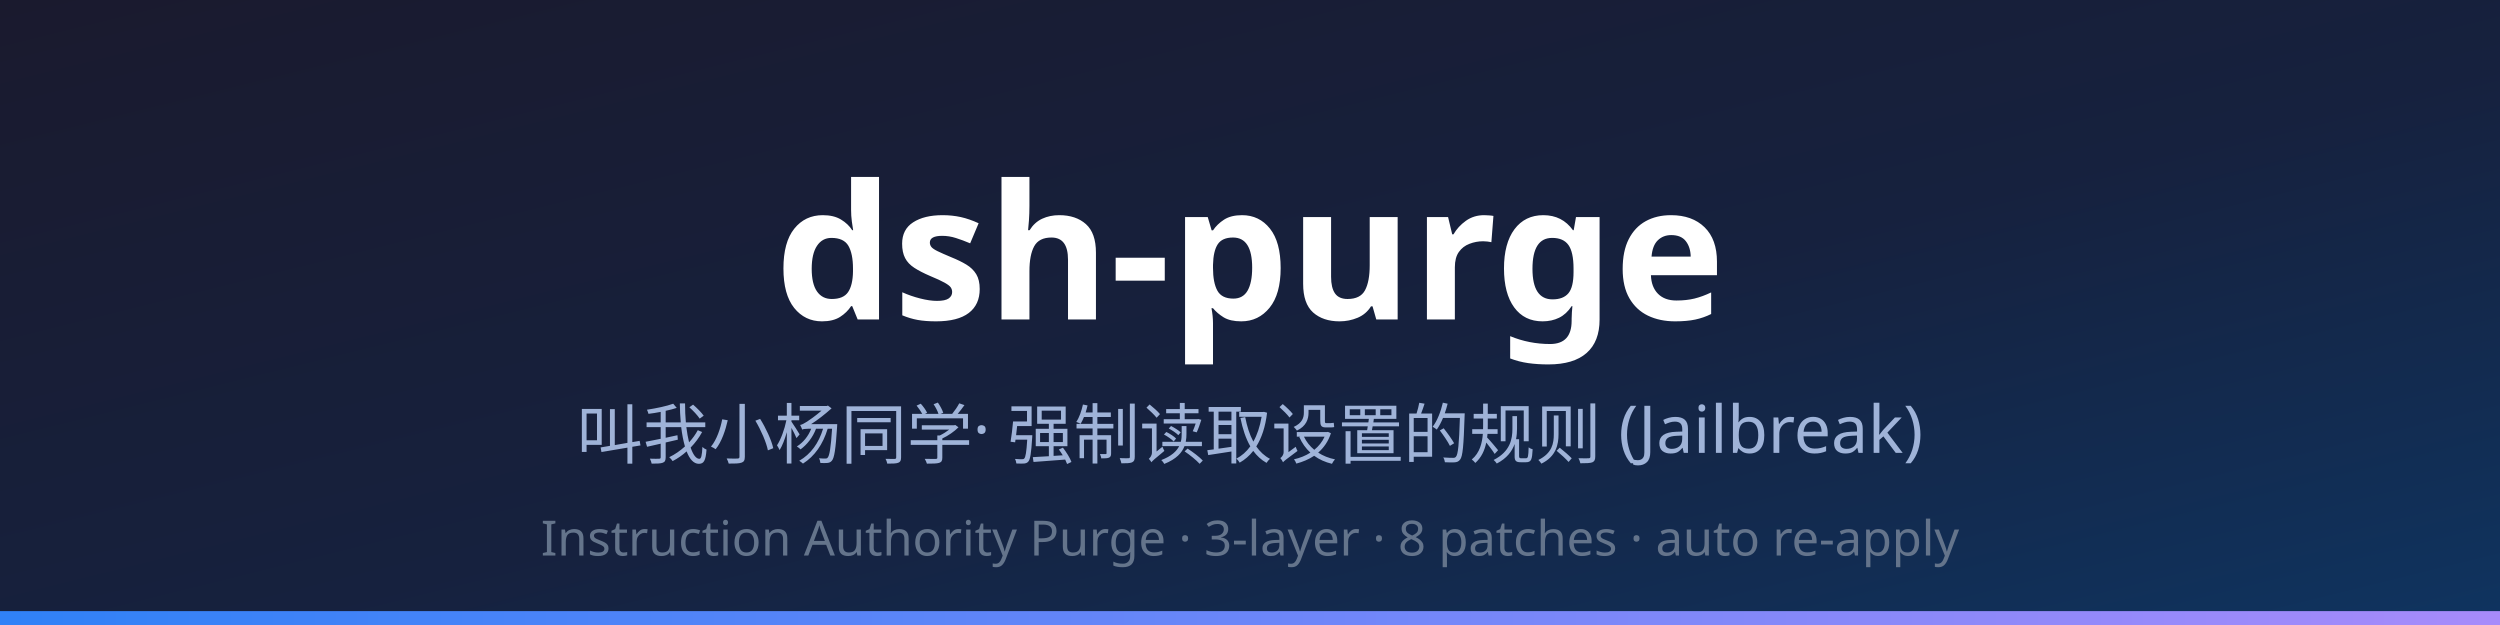
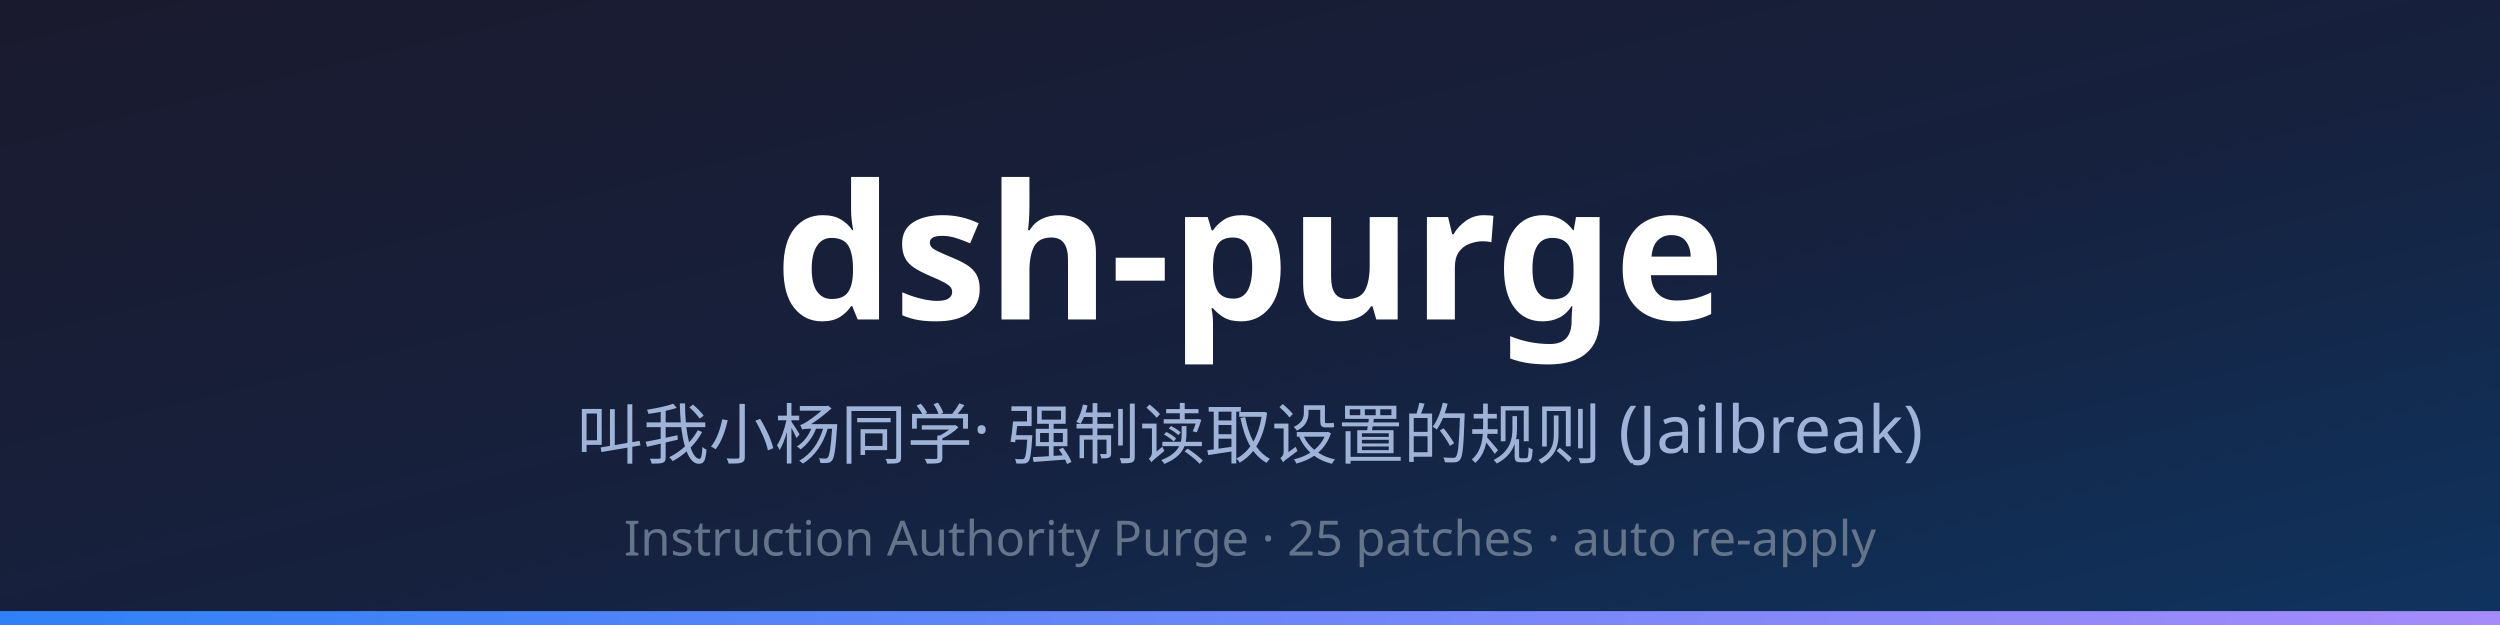
<svg xmlns="http://www.w3.org/2000/svg" width="720" height="180" viewBox="0 0 720 180">
  <defs>
    <linearGradient id="bg" x1="0" y1="0" x2="1" y2="1">
      <stop offset="0%" stop-color="#1a1a2e" />
      <stop offset="55%" stop-color="#16213e" />
      <stop offset="100%" stop-color="#0f3460" />
    </linearGradient>
    <linearGradient id="accent" x1="0" y1="0" x2="1" y2="0">
      <stop offset="0%" stop-color="#2f81f7" />
      <stop offset="100%" stop-color="#a78bfa" />
    </linearGradient>
  </defs>
  <rect width="720" height="180" fill="url(#bg)" />
  <rect x="0" y="176" width="720" height="4" fill="url(#accent)" />
  <text x="360" y="92" font-family="'Segoe UI', system-ui, sans-serif" font-size="54" font-weight="700" fill="#ffffff" text-anchor="middle">dsh-purge</text>
  <text x="360" y="132" font-family="'Segoe UI', system-ui, sans-serif" font-size="19" fill="#9fb3d8" text-anchor="middle">叫我小杨同学· 强制读取设置的规则 (Jailbreak)</text>
-   <text x="360" y="160" font-family="'Segoe UI', system-ui, sans-serif" font-size="14" fill="#64748b" text-anchor="middle">Instruction Authority Purge · 3-layer · 8 patches · auto re-apply</text>
+   <text x="360" y="160" font-family="'Segoe UI', system-ui, sans-serif" font-size="14" fill="#64748b" text-anchor="middle">Instruction Authority Purge · 25 patches · auto re-apply</text>
</svg>
